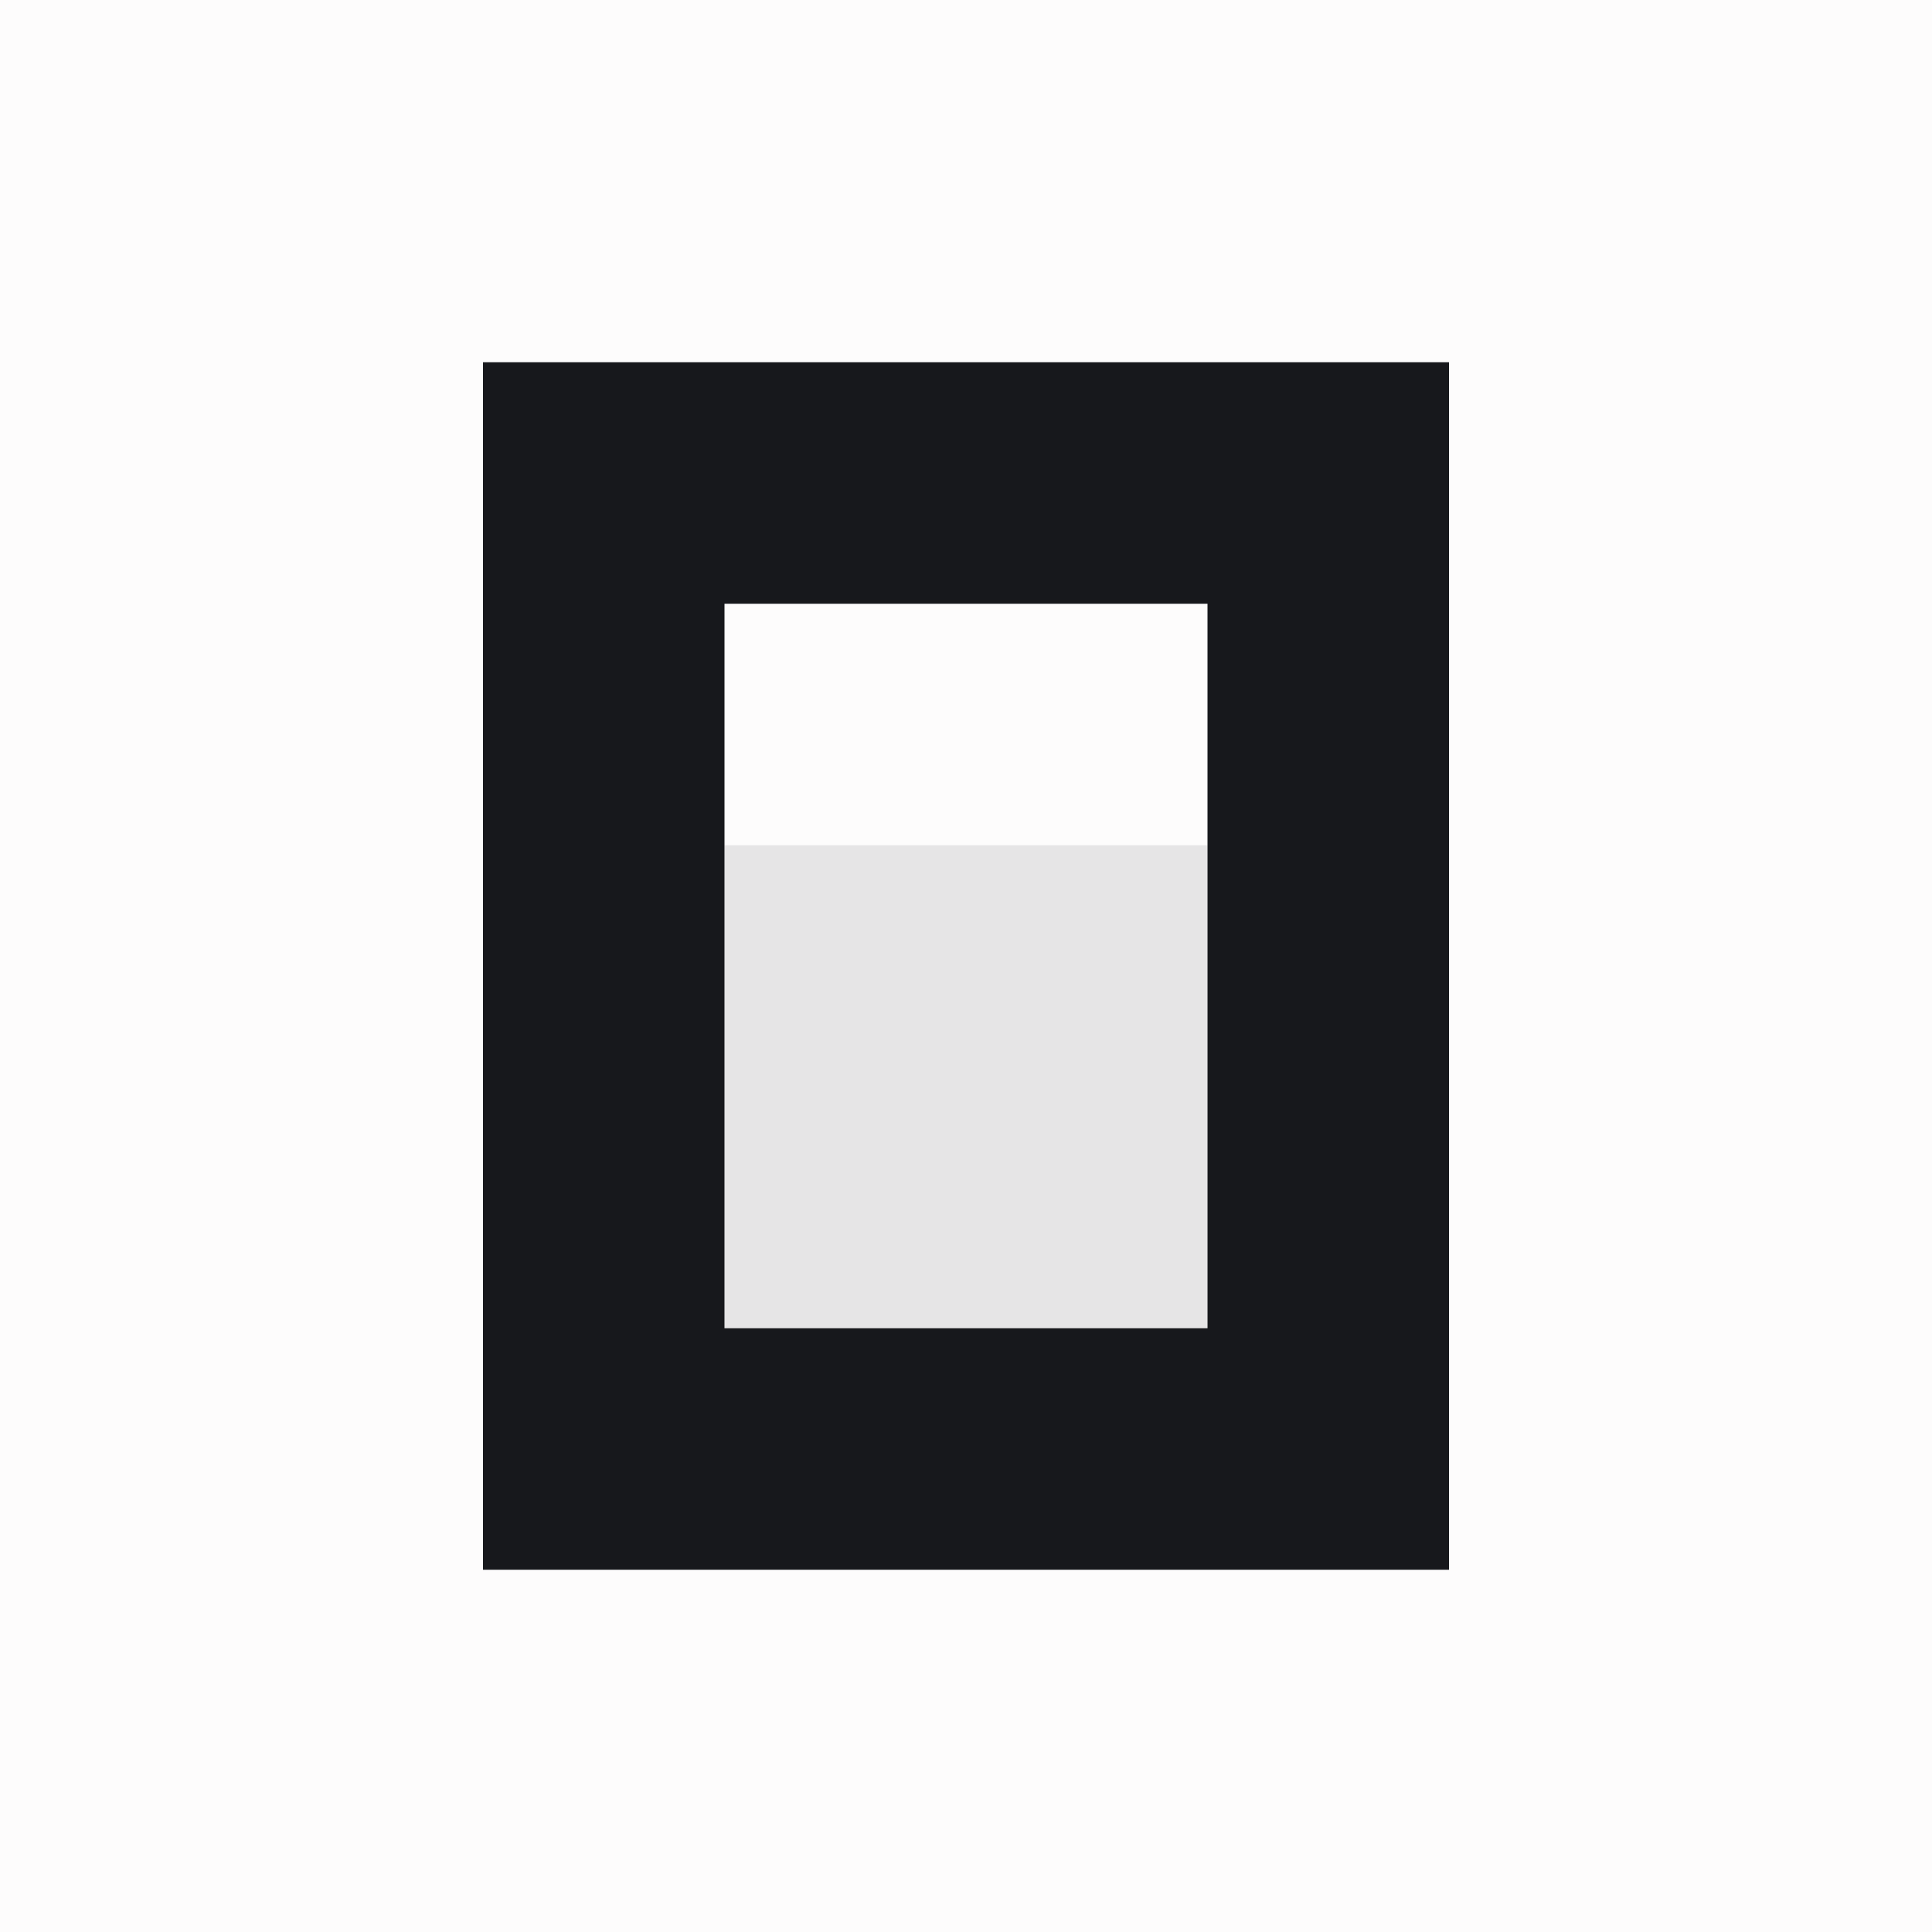
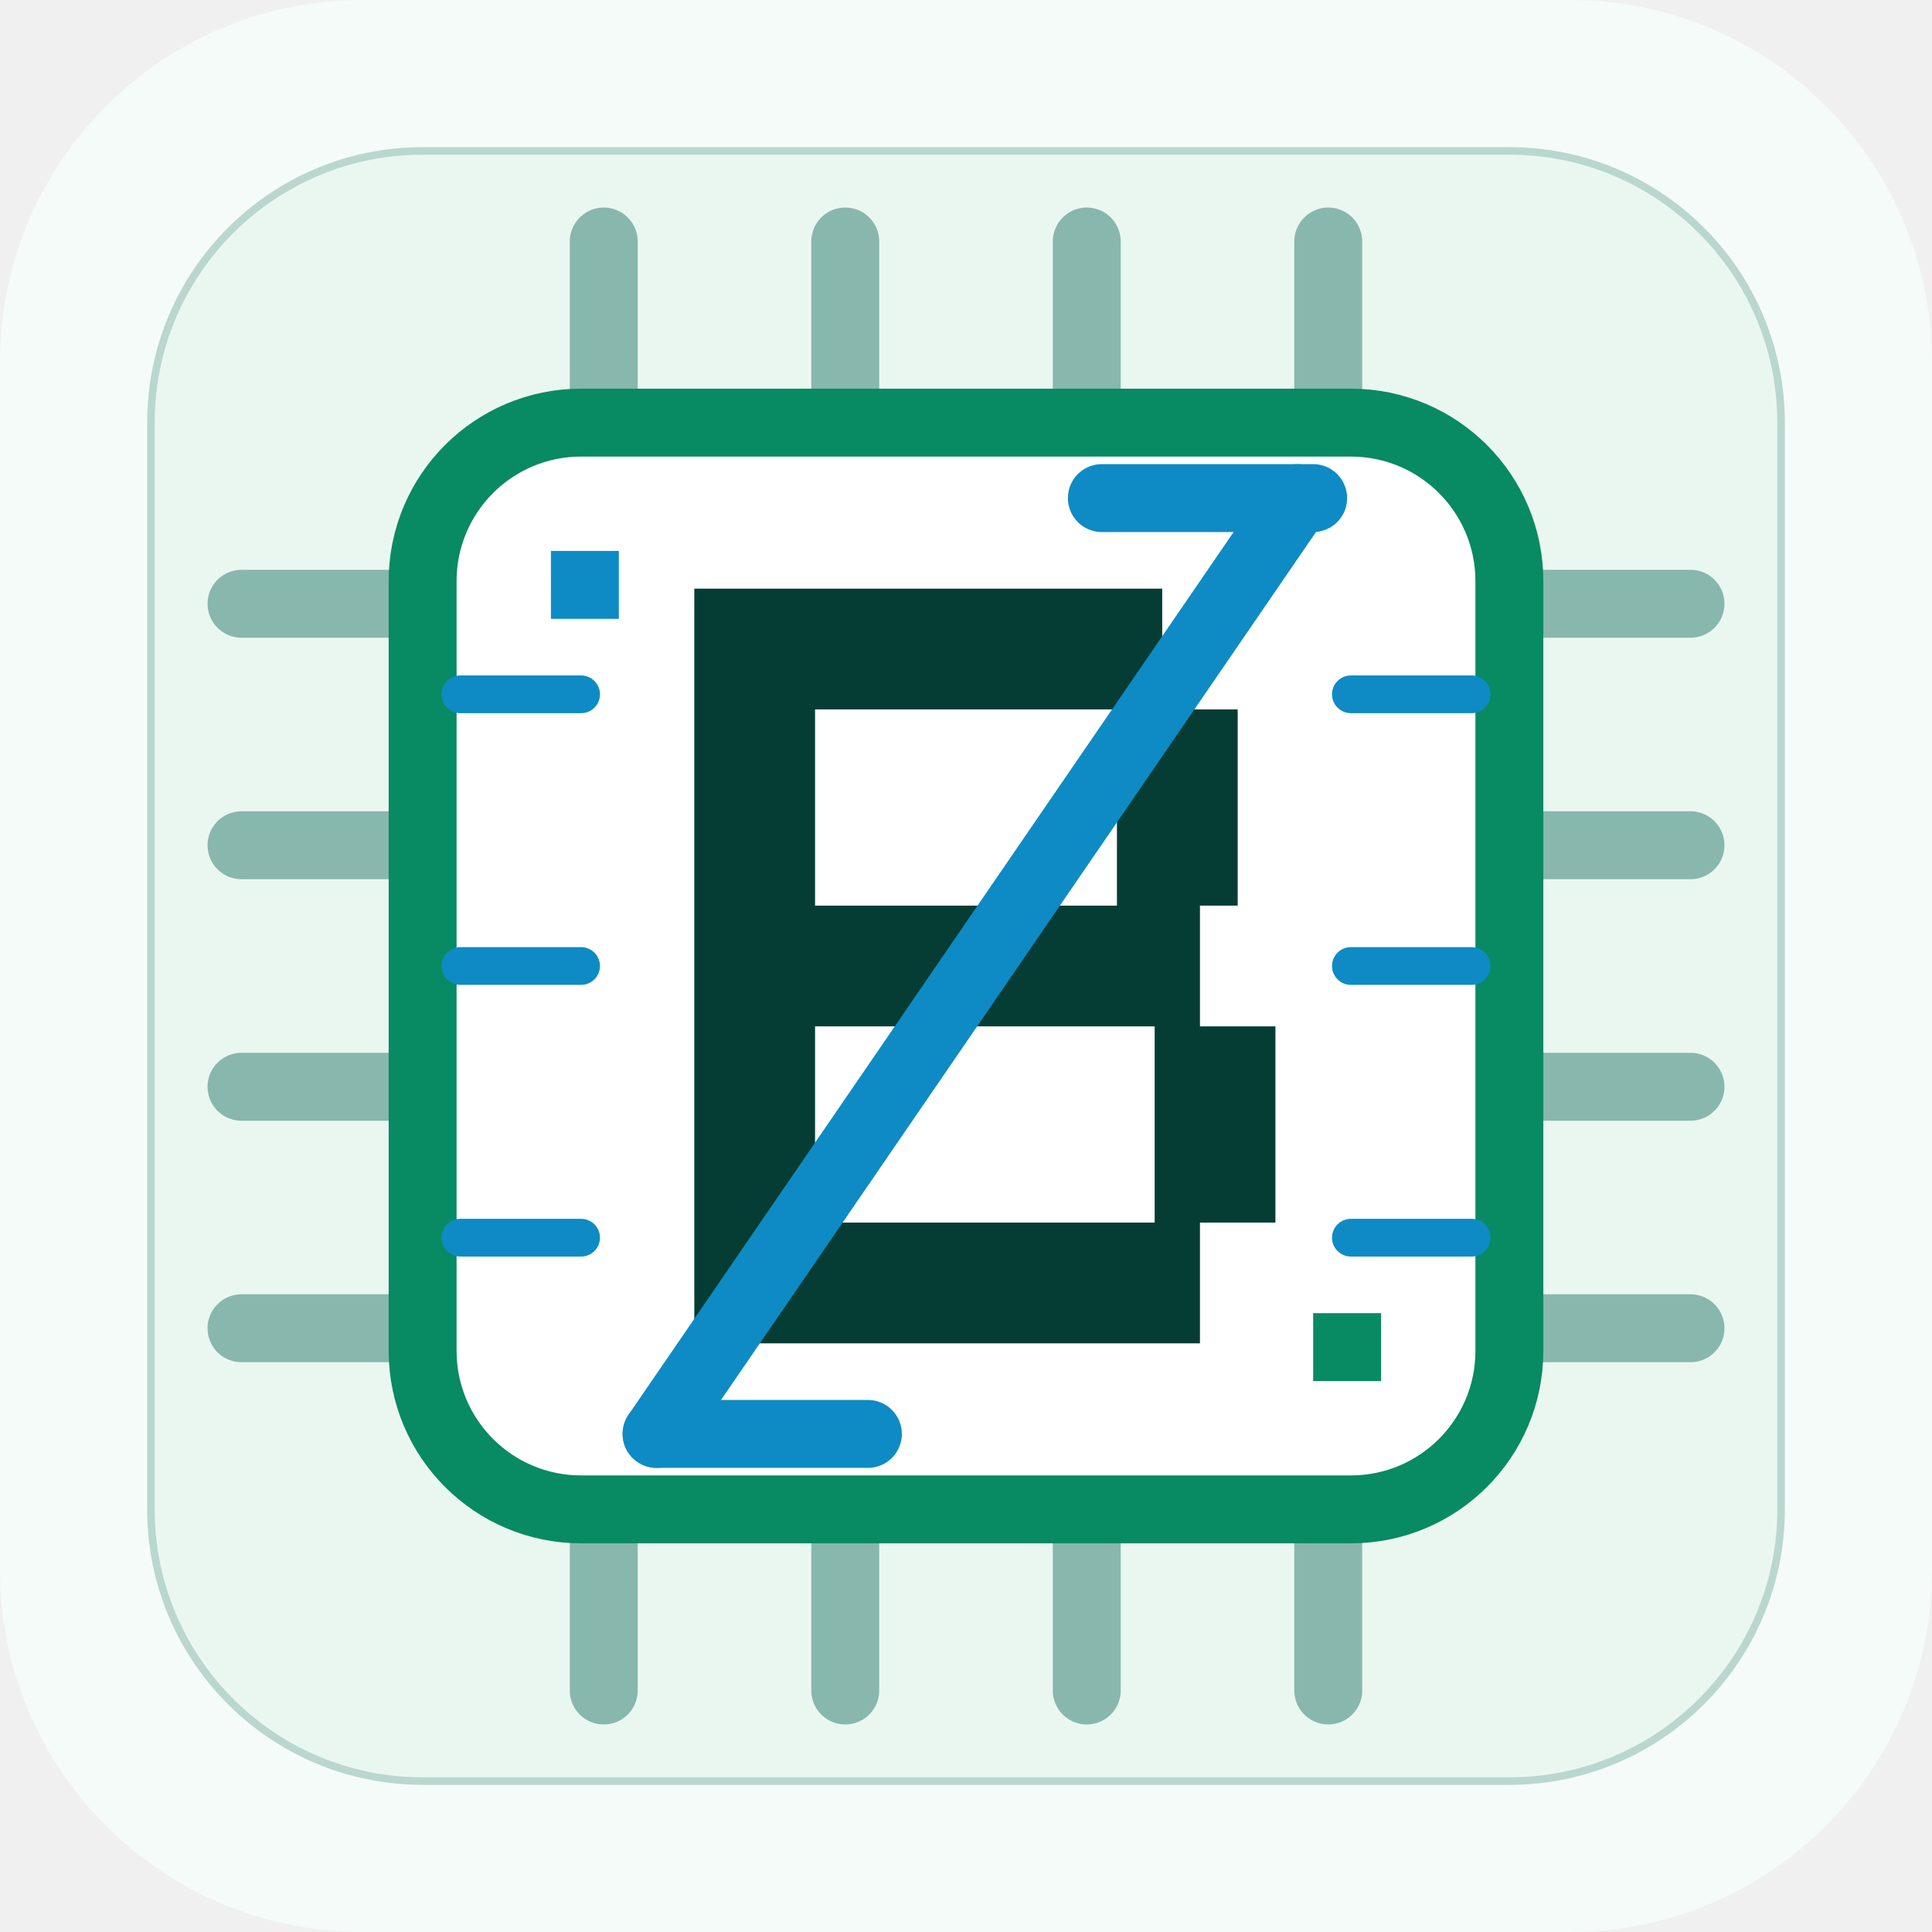
<svg xmlns="http://www.w3.org/2000/svg" width="512" height="512" viewBox="0 0 512 512" fill="none">
-   <rect width="512" height="512" fill="#FDFCFC" />
-   <path d="M320 224V352H192V224H320Z" fill="#E6E5E6" />
-   <path fill-rule="evenodd" clip-rule="evenodd" d="M384 416H128V96H384V416ZM320 160H192V352H320V160Z" fill="#17181C" />
+   <rect width="512" height="512" rx="96" fill="#F5FBF8" />
+   <rect x="40" y="40" width="432" height="432" rx="72" fill="#EAF7F1" stroke="#B9D7CF" stroke-width="2" />
+   <path d="M112 160H64M112 224H64M112 288H64M112 352H64M448 160H400M448 224H400M448 288H400M448 352H400M160 112V64M224 112V64M288 112V64M352 112V64M160 448V400M224 448V400M288 448V400M352 448V400" stroke="#88B7AD" stroke-width="18" stroke-linecap="round" />
+   <rect x="112" y="112" width="288" height="288" rx="42" fill="#FFFFFF" stroke="#088A63" stroke-width="18" />
+   <path d="M154 184H122M154 256H122M154 328H122M390 184H358M390 256H358M390 328H358" stroke="#0E8BC4" stroke-width="10" stroke-linecap="round" />
+   <path d="M184 156H216V356H184V156ZM216 156H308V188H216V156ZM216 240H318V272H216V240ZM216 324H318V356H216V324ZM296 188H328V240H296V188ZM306 272H338V324H306V272Z" fill="#053D34" />
+   <path d="M344 132L174 380" stroke="#0E8BC4" stroke-width="18" stroke-linecap="round" />
+   <path d="M348 132H292M174 380H230" stroke="#0E8BC4" stroke-width="18" stroke-linecap="round" />
+   <rect x="146" y="146" width="18" height="18" fill="#0E8BC4" />
+   <rect x="348" y="348" width="18" height="18" fill="#088A63" />
</svg>
